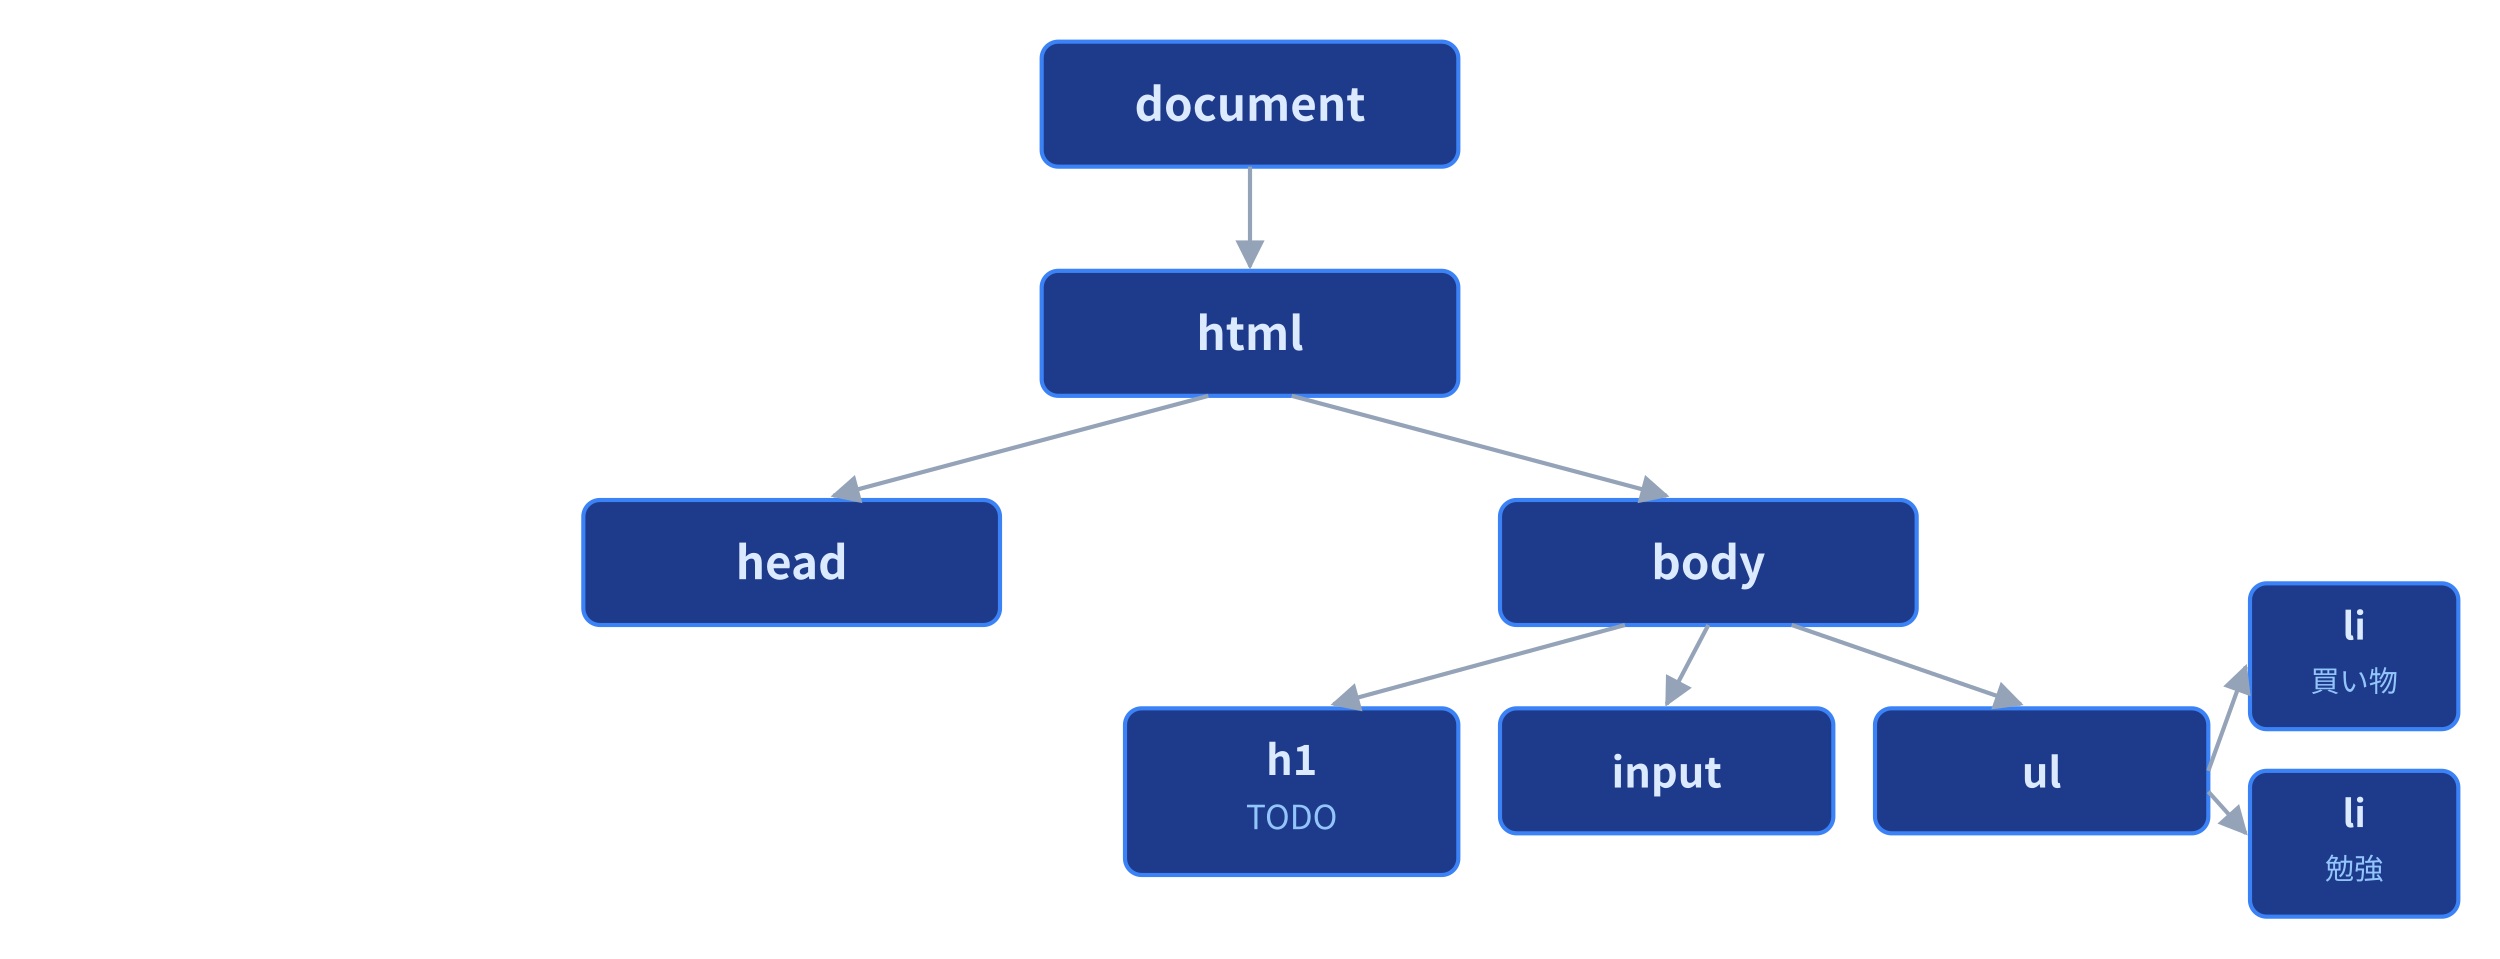
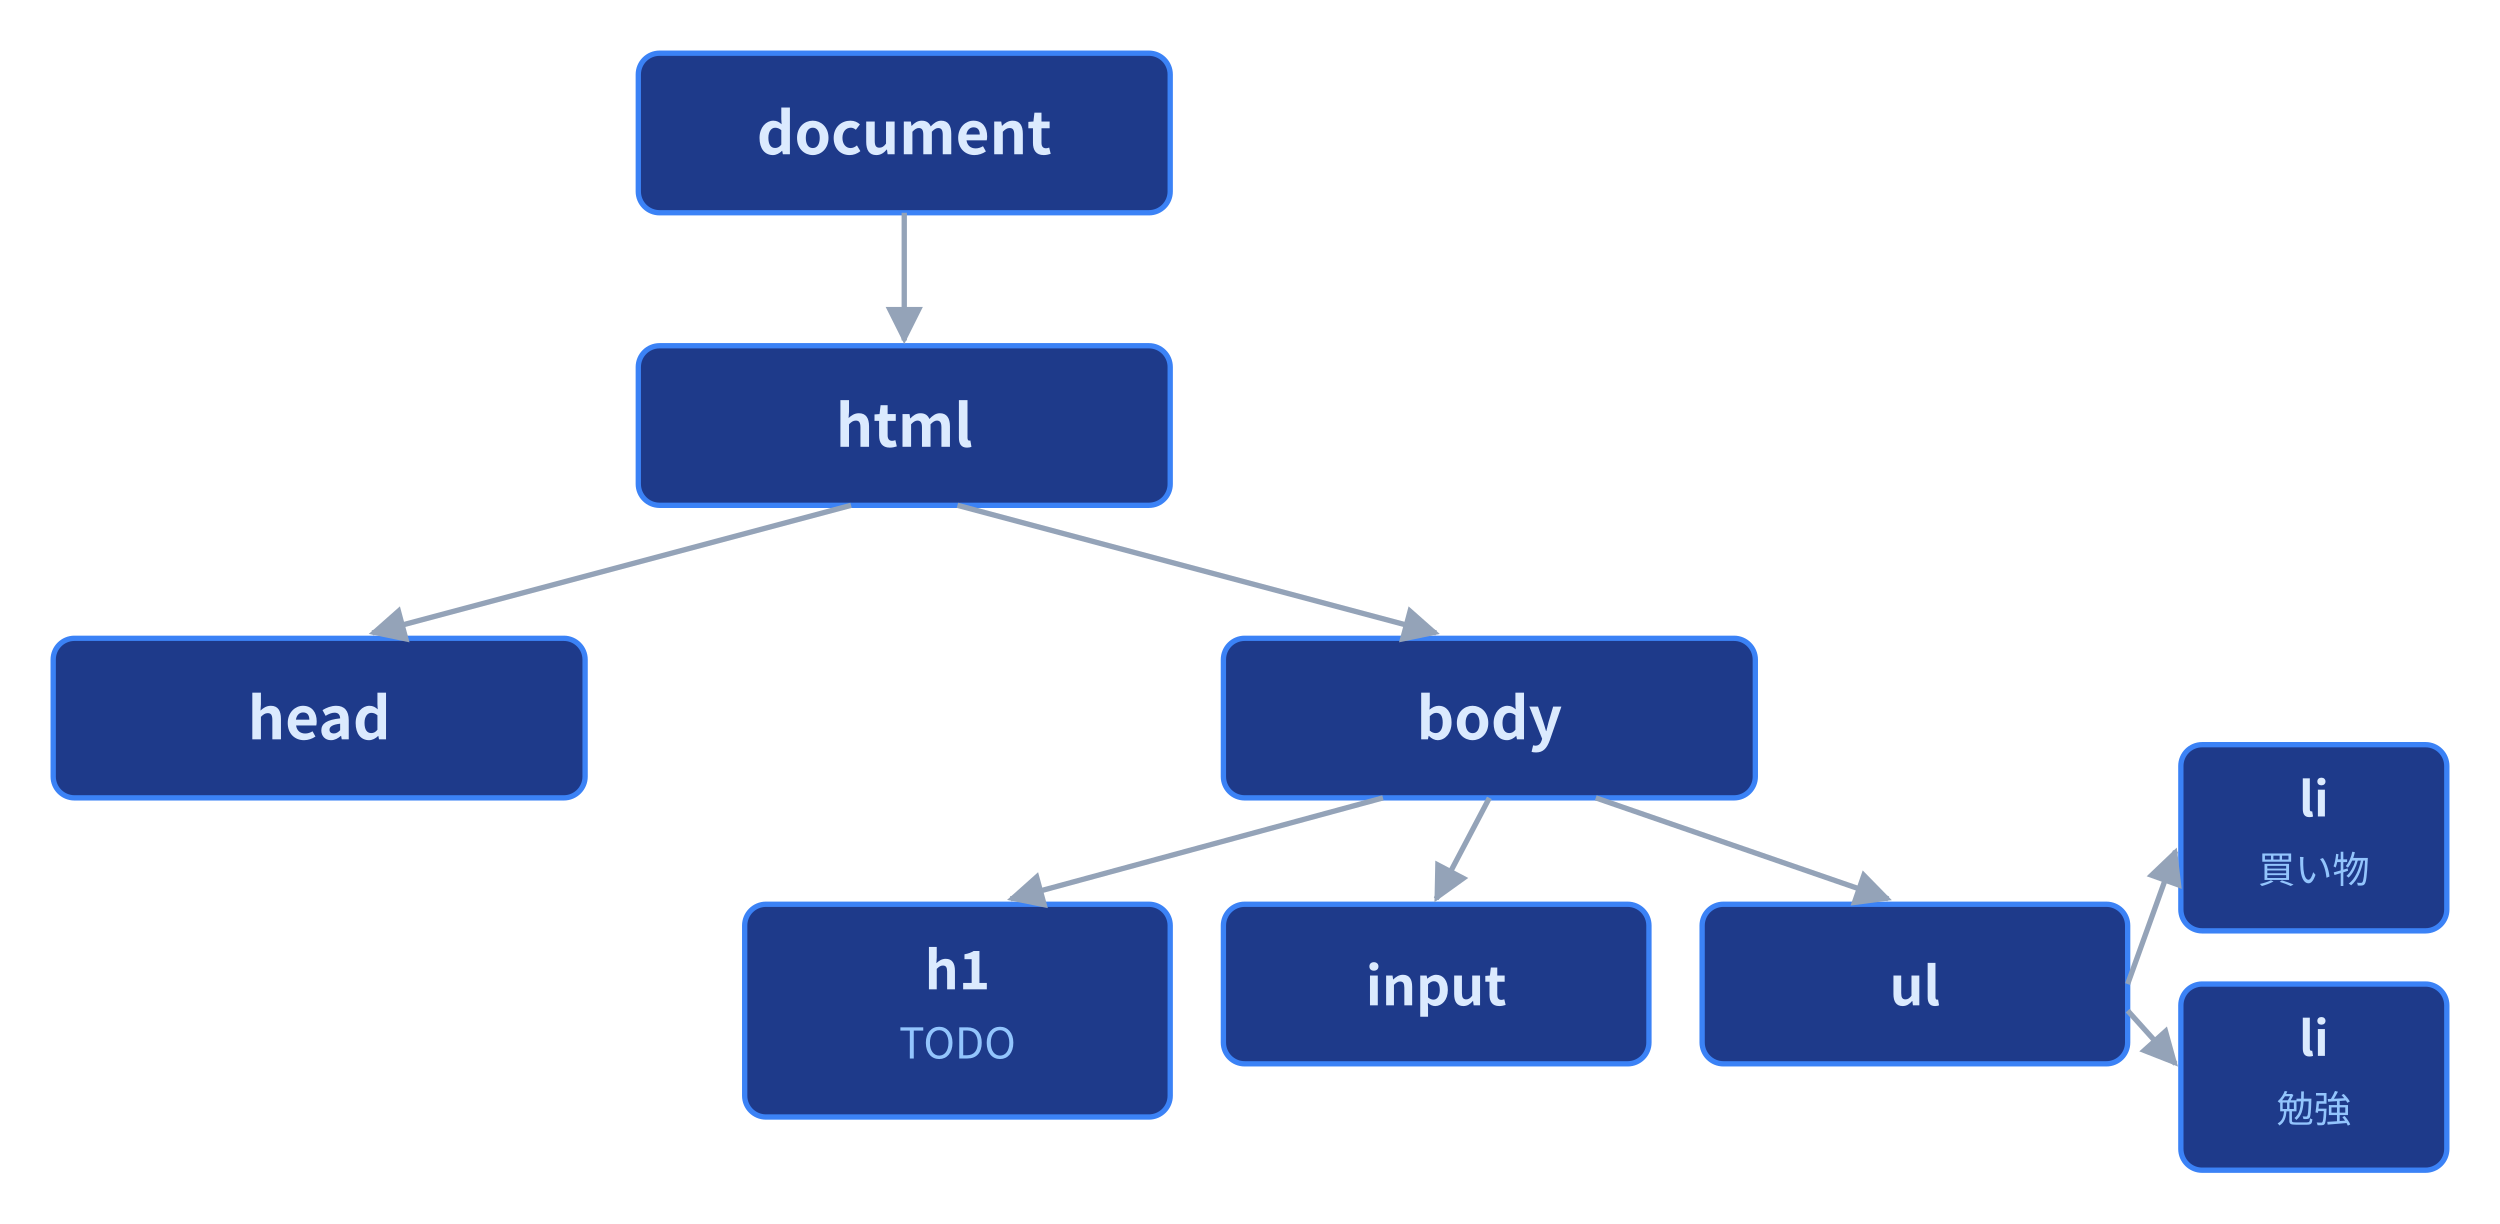
- <svg xmlns="http://www.w3.org/2000/svg" viewBox="0 0 1200 460" font-family="'Hiragino Sans', 'Yu Gothic', 'Meiryo', 'Noto Sans CJK JP', sans-serif">
+ <svg xmlns="http://www.w3.org/2000/svg" viewBox="260 0 940 460" font-family="'Hiragino Sans', 'Yu Gothic', 'Meiryo', 'Noto Sans CJK JP', sans-serif">
  <defs>
    <marker id="arrow-slate" viewBox="0 0 10 10" refX="9" refY="5" markerWidth="7" markerHeight="7" orient="auto-start-reverse">
      <path d="M0,0 L10,5 L0,10 z" fill="#94a3b8" />
    </marker>
  </defs>
  <rect x="500" y="20" width="200" height="60" rx="8" fill="#1e3a8a" stroke="#3b82f6" stroke-width="2" />
  <text x="600" y="58" text-anchor="middle" fill="#dbeafe" font-size="22" font-weight="bold">document</text>
  <rect x="500" y="130" width="200" height="60" rx="8" fill="#1e3a8a" stroke="#3b82f6" stroke-width="2" />
  <text x="600" y="168" text-anchor="middle" fill="#dbeafe" font-size="22" font-weight="bold">html</text>
  <line x1="600" y1="80" x2="600" y2="128" stroke="#94a3b8" stroke-width="2" marker-end="url(#arrow-slate)" />
  <rect x="280" y="240" width="200" height="60" rx="8" fill="#1e3a8a" stroke="#3b82f6" stroke-width="2" />
  <text x="380" y="278" text-anchor="middle" fill="#dbeafe" font-size="22" font-weight="bold">head</text>
  <rect x="720" y="240" width="200" height="60" rx="8" fill="#1e3a8a" stroke="#3b82f6" stroke-width="2" />
  <text x="820" y="278" text-anchor="middle" fill="#dbeafe" font-size="22" font-weight="bold">body</text>
  <line x1="580" y1="190" x2="400" y2="238" stroke="#94a3b8" stroke-width="2" marker-end="url(#arrow-slate)" />
  <line x1="620" y1="190" x2="800" y2="238" stroke="#94a3b8" stroke-width="2" marker-end="url(#arrow-slate)" />
  <rect x="540" y="340" width="160" height="80" rx="8" fill="#1e3a8a" stroke="#3b82f6" stroke-width="2" />
  <text x="620" y="372" text-anchor="middle" fill="#dbeafe" font-size="20" font-weight="bold">h1</text>
  <text x="620" y="398" text-anchor="middle" fill="#93c5fd" font-size="16">TODO</text>
  <rect x="720" y="340" width="160" height="60" rx="8" fill="#1e3a8a" stroke="#3b82f6" stroke-width="2" />
  <text x="800" y="378" text-anchor="middle" fill="#dbeafe" font-size="20" font-weight="bold">input</text>
  <rect x="900" y="340" width="160" height="60" rx="8" fill="#1e3a8a" stroke="#3b82f6" stroke-width="2" />
  <text x="980" y="378" text-anchor="middle" fill="#dbeafe" font-size="20" font-weight="bold">ul</text>
  <line x1="780" y1="300" x2="640" y2="338" stroke="#94a3b8" stroke-width="2" marker-end="url(#arrow-slate)" />
  <line x1="820" y1="300" x2="800" y2="338" stroke="#94a3b8" stroke-width="2" marker-end="url(#arrow-slate)" />
  <line x1="860" y1="300" x2="970" y2="338" stroke="#94a3b8" stroke-width="2" marker-end="url(#arrow-slate)" />
  <rect x="1080" y="280" width="100" height="70" rx="8" fill="#1e3a8a" stroke="#3b82f6" stroke-width="2" />
  <text x="1130" y="307" text-anchor="middle" fill="#dbeafe" font-size="18" font-weight="bold">li</text>
  <text x="1130" y="332" text-anchor="middle" fill="#93c5fd" font-size="14">買い物</text>
  <rect x="1080" y="370" width="100" height="70" rx="8" fill="#1e3a8a" stroke="#3b82f6" stroke-width="2" />
  <text x="1130" y="397" text-anchor="middle" fill="#dbeafe" font-size="18" font-weight="bold">li</text>
  <text x="1130" y="422" text-anchor="middle" fill="#93c5fd" font-size="14">勉強</text>
  <line x1="1060" y1="370" x2="1078" y2="320" stroke="#94a3b8" stroke-width="2" marker-end="url(#arrow-slate)" />
  <line x1="1060" y1="380" x2="1078" y2="400" stroke="#94a3b8" stroke-width="2" marker-end="url(#arrow-slate)" />
</svg>
